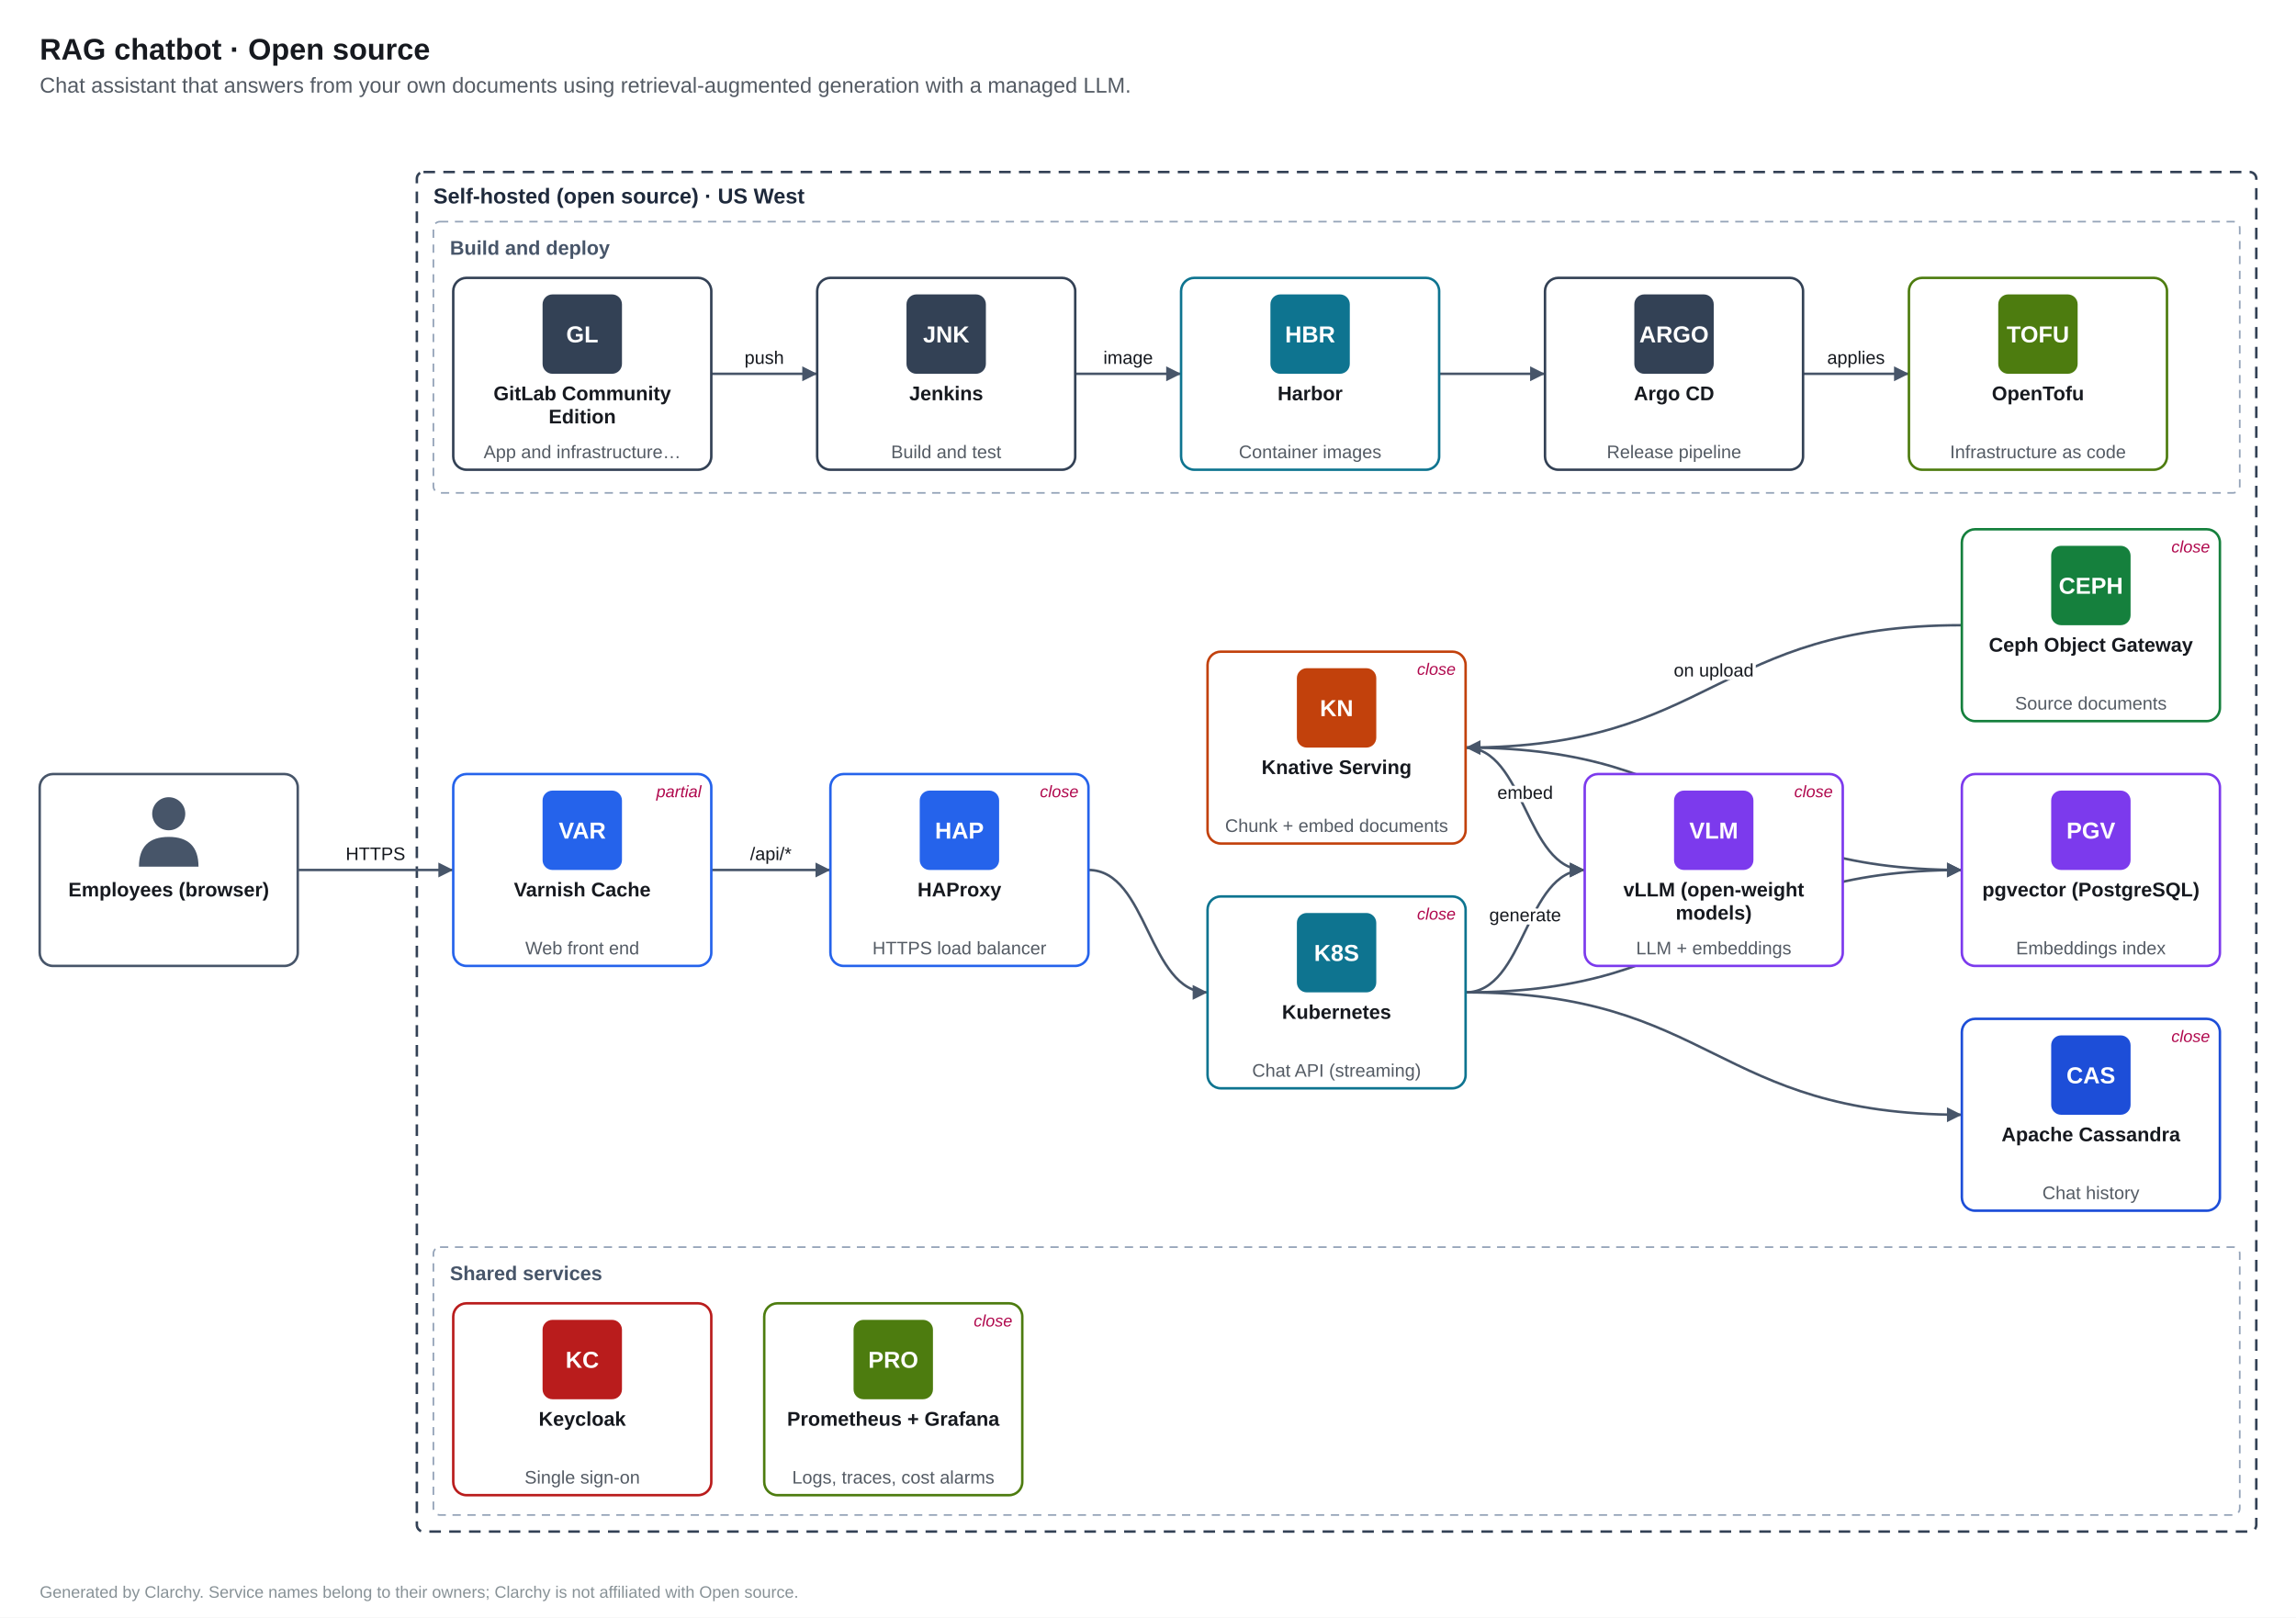
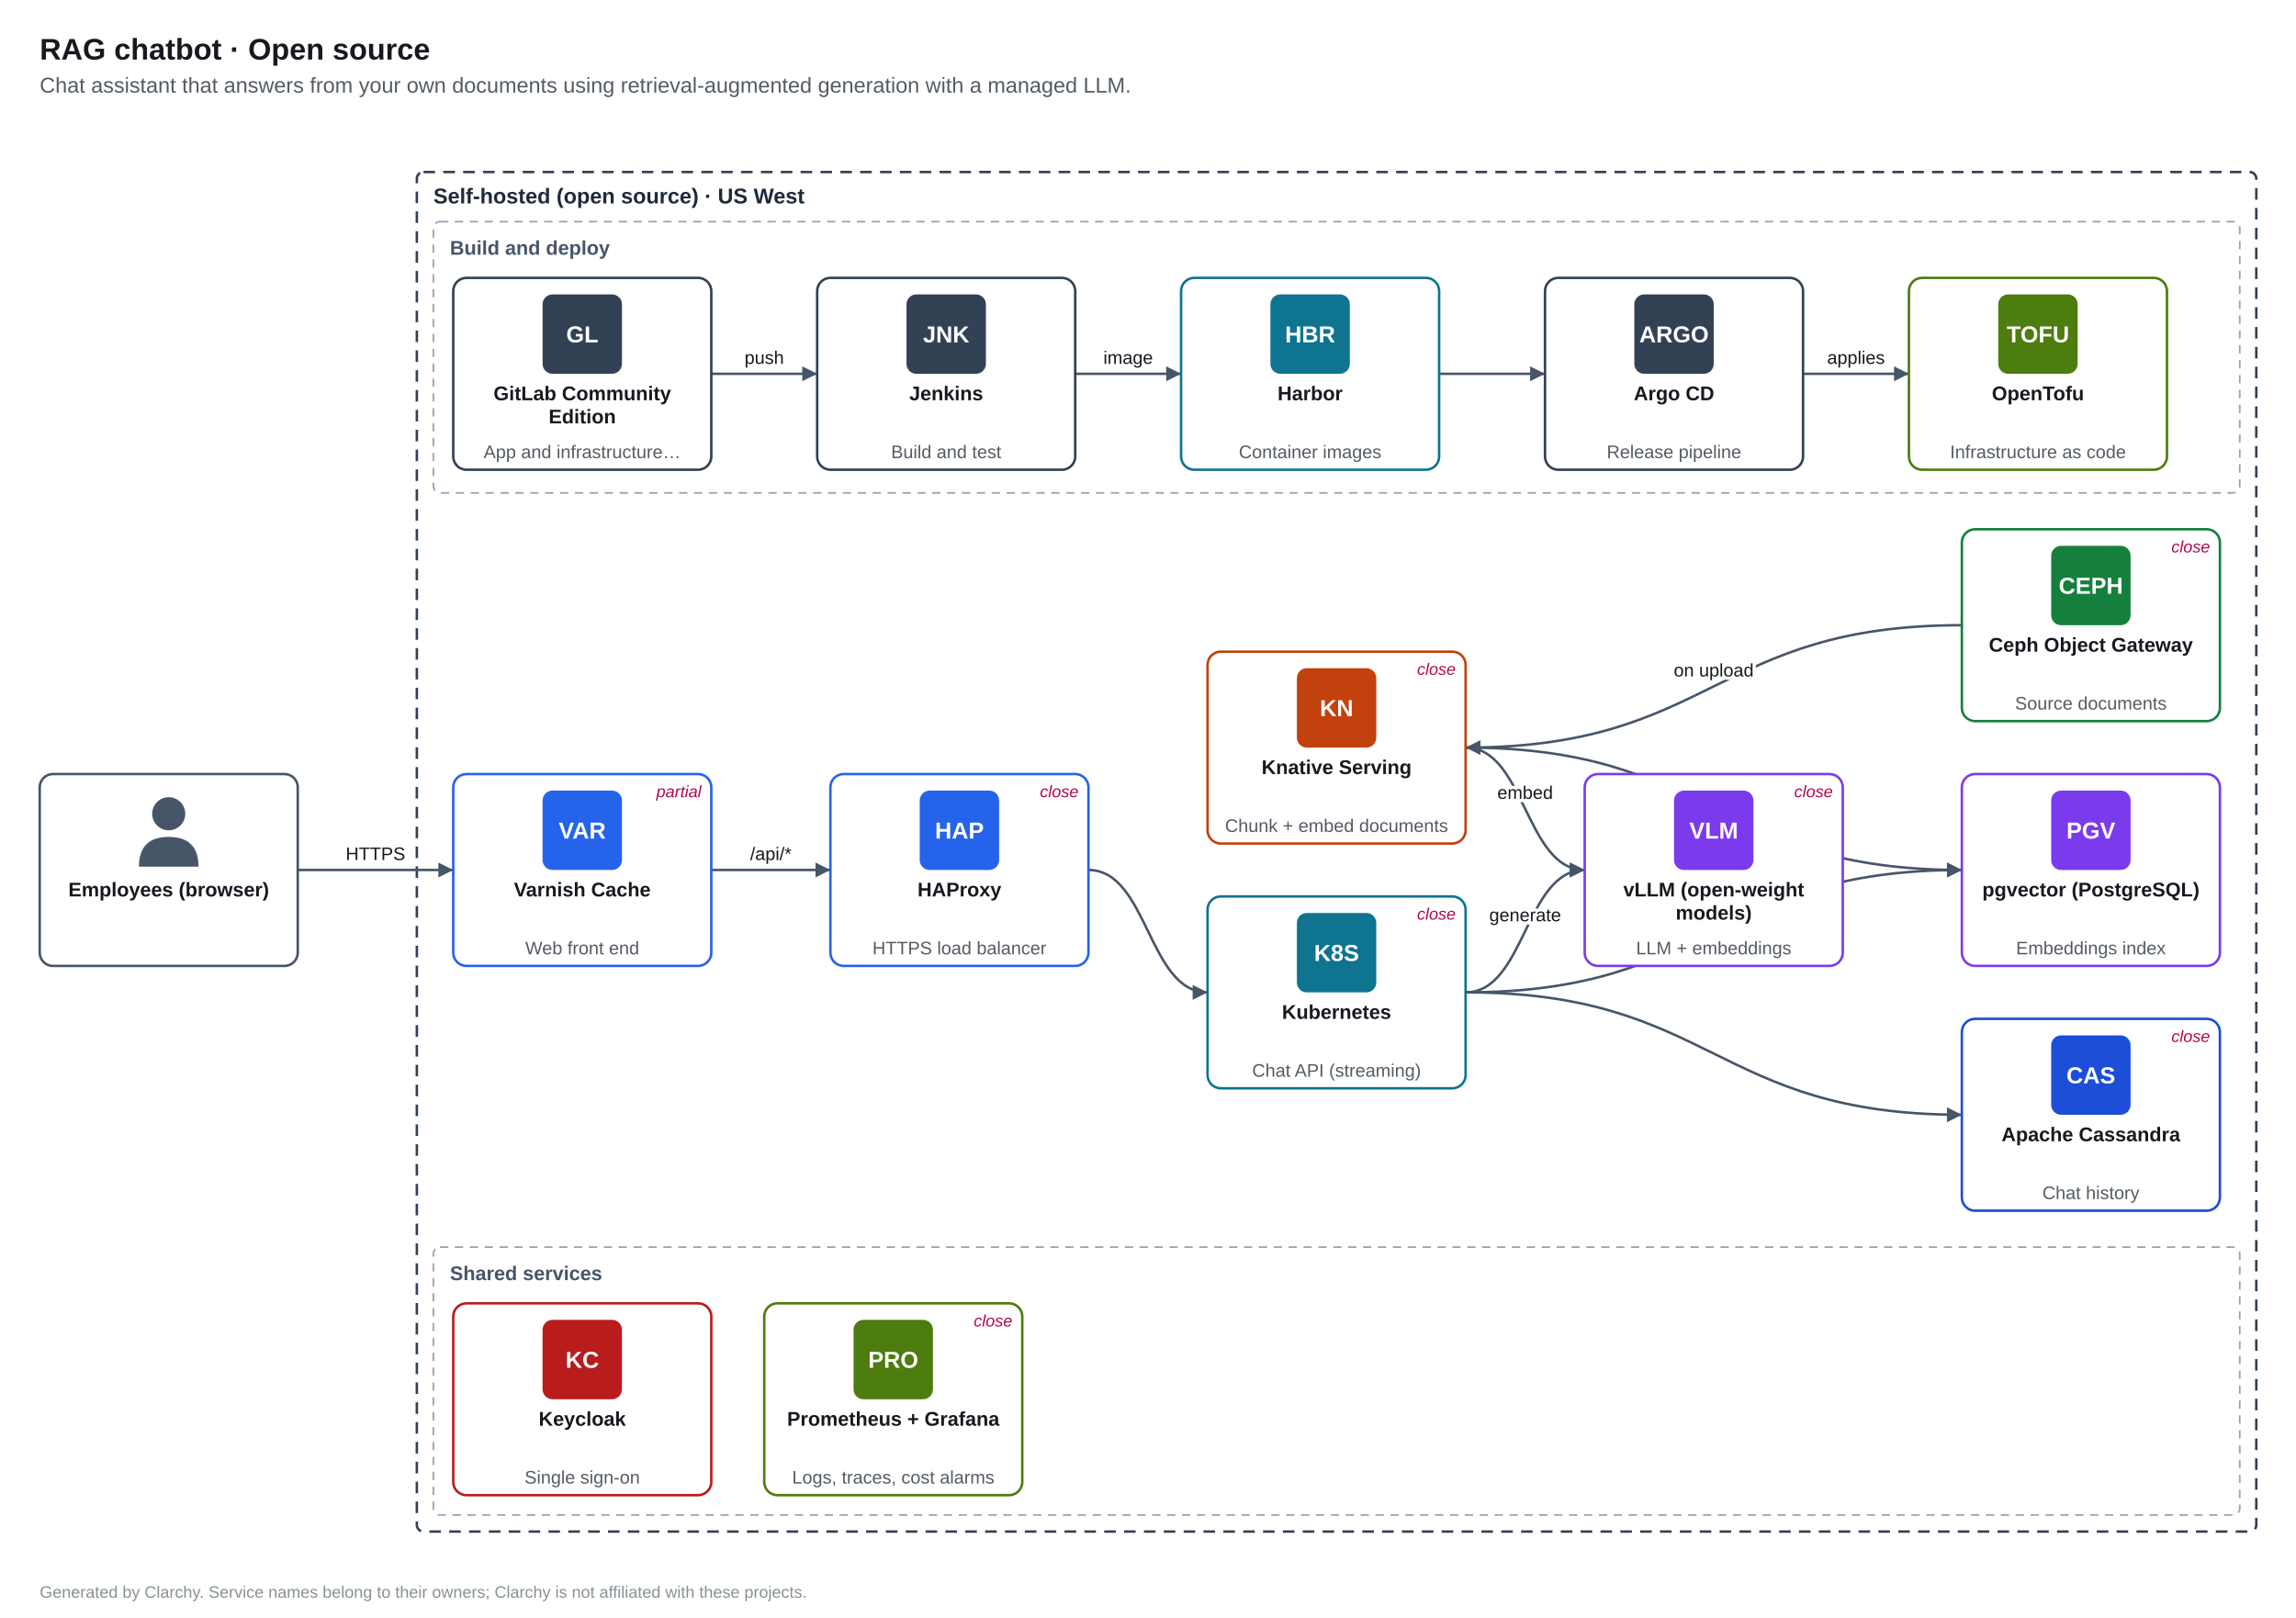
<svg xmlns="http://www.w3.org/2000/svg" class="ca-diagram ca-oss" width="1388" height="978" viewBox="0 0 1388 978" role="img" data-body-top="80" data-body-bottom="950" aria-label="RAG chatbot on Open source">
  <style>.ca-oss{font-family:'IBM Plex Sans', 'Helvetica Neue', Arial, sans-serif}
.ca-oss .ca-bg{fill:#ffffff}
.ca-oss .ca-title{font-size:18px;font-weight:600;fill:#16191f}
.ca-oss .ca-subtitle{font-size:13px;fill:#545b64}
.ca-oss .ca-cloud{fill:#FFFFFF;stroke:#334155;stroke-width:1.5;stroke-dasharray:7 5;}
.ca-oss .ca-cloud-label{font-size:13px;font-weight:600;fill:#1E293B}
.ca-oss .ca-band{fill:none;stroke:#94A3B8;stroke-dasharray:5 4}
.ca-oss .ca-band-label{font-size:12px;font-weight:600;fill:#475569}
.ca-oss .ca-node-box{fill:#ffffff;stroke-width:1.5}
.ca-oss .ca-badge{font-size:14px;font-weight:700;fill:#ffffff}
.ca-oss .ca-service{font-size:12px;font-weight:600;fill:#16191f}
.ca-oss .ca-label{font-size:11px;fill:#545b64}
.ca-oss .ca-fidelity{font-size:10px;font-style:italic;fill:#b0084d}
.ca-oss .ca-edge{fill:none;stroke:#475569;stroke-width:1.5}
.ca-oss .ca-arrow{fill:#475569}
.ca-oss .ca-edge-label{font-size:11px;fill:#16191f;paint-order:stroke;stroke:#ffffff;stroke-width:4}
.ca-oss .ca-footer{font-size:10px;fill:#879196}</style>
  <rect class="ca-bg" width="1388" height="978" />
  <text class="ca-title" x="24" y="36">RAG chatbot · Open source</text>
  <text class="ca-subtitle" x="24" y="56">Chat assistant that answers from your own documents using retrieval-augmented generation with a managed LLM.</text>
  <rect class="ca-cloud" x="252" y="104" width="1112" height="822" rx="4" />
  <text class="ca-cloud-label" x="262" y="123">Self-hosted (open source) · US West</text>
  <rect class="ca-band" x="262" y="134" width="1092" height="164" rx="4" />
  <text class="ca-band-label" x="272" y="154">Build and deploy</text>
  <rect class="ca-band" x="262" y="754" width="1092" height="162" rx="4" />
  <text class="ca-band-label" x="272" y="774">Shared services</text>
  <path class="ca-edge" data-from="users" data-to="cdn" d="M180,526 C227,526 227,526 274,526" />
  <polygon class="ca-arrow" data-from="users" data-to="cdn" points="274,526 265,521.5 265,530.5" />
  <text class="ca-edge-label" data-from="users" data-to="cdn" x="227" y="520" text-anchor="middle">HTTPS</text>
  <path class="ca-edge" data-from="cdn" data-to="lb" d="M430,526 C466,526 466,526 502,526" />
  <polygon class="ca-arrow" data-from="cdn" data-to="lb" points="502,526 493,521.5 493,530.5" />
  <text class="ca-edge-label" data-from="cdn" data-to="lb" x="466" y="520" text-anchor="middle">/api/*</text>
  <path class="ca-edge" data-from="lb" data-to="app" d="M658,526 C694,526 694,600 730,600" />
  <polygon class="ca-arrow" data-from="lb" data-to="app" points="730,600 721,595.5 721,604.5" />
  <path class="ca-edge" data-from="app" data-to="vectors" d="M886,600 C1036,600 1036,526 1186,526" />
  <polygon class="ca-arrow" data-from="app" data-to="vectors" points="1186,526 1177,521.5 1177,530.5" />
  <text class="ca-edge-label" data-from="app" data-to="vectors" x="1036" y="557" text-anchor="middle">retrieve</text>
  <path class="ca-edge" data-from="app" data-to="llm" d="M886,600 C922,600 922,526 958,526" />
  <polygon class="ca-arrow" data-from="app" data-to="llm" points="958,526 949,521.5 949,530.5" />
  <text class="ca-edge-label" data-from="app" data-to="llm" x="922" y="557" text-anchor="middle">generate</text>
  <path class="ca-edge" data-from="app" data-to="history" d="M886,600 C1036,600 1036,674 1186,674" />
  <polygon class="ca-arrow" data-from="app" data-to="history" points="1186,674 1177,669.5 1177,678.5" />
  <path class="ca-edge" data-from="docs" data-to="ingest" d="M1186,378 C1036,378 1036,452 886,452" />
  <polygon class="ca-arrow" data-from="docs" data-to="ingest" points="886,452 895,447.5 895,456.5" />
  <text class="ca-edge-label" data-from="docs" data-to="ingest" x="1036" y="409" text-anchor="middle">on upload</text>
  <path class="ca-edge" data-from="ingest" data-to="llm" d="M886,452 C922,452 922,526 958,526" />
  <polygon class="ca-arrow" data-from="ingest" data-to="llm" points="958,526 949,521.5 949,530.5" />
  <text class="ca-edge-label" data-from="ingest" data-to="llm" x="922" y="483" text-anchor="middle">embed</text>
  <path class="ca-edge" data-from="ingest" data-to="vectors" d="M886,452 C1036,452 1036,526 1186,526" />
  <polygon class="ca-arrow" data-from="ingest" data-to="vectors" points="1186,526 1177,521.5 1177,530.5" />
  <text class="ca-edge-label" data-from="ingest" data-to="vectors" x="1036" y="483" text-anchor="middle">index</text>
  <path class="ca-edge" data-from="repo" data-to="build" d="M430,226 C462,226 462,226 494,226" />
  <polygon class="ca-arrow" data-from="repo" data-to="build" points="494,226 485,221.5 485,230.5" />
  <text class="ca-edge-label" data-from="repo" data-to="build" x="462" y="220" text-anchor="middle">push</text>
  <path class="ca-edge" data-from="build" data-to="registry" d="M650,226 C682,226 682,226 714,226" />
  <polygon class="ca-arrow" data-from="build" data-to="registry" points="714,226 705,221.5 705,230.5" />
  <text class="ca-edge-label" data-from="build" data-to="registry" x="682" y="220" text-anchor="middle">image</text>
  <path class="ca-edge" data-from="registry" data-to="deploy" d="M870,226 C902,226 902,226 934,226" />
  <polygon class="ca-arrow" data-from="registry" data-to="deploy" points="934,226 925,221.5 925,230.5" />
  <path class="ca-edge" data-from="deploy" data-to="infra-code" d="M1090,226 C1122,226 1122,226 1154,226" />
  <polygon class="ca-arrow" data-from="deploy" data-to="infra-code" points="1154,226 1145,221.5 1145,230.5" />
  <text class="ca-edge-label" data-from="deploy" data-to="infra-code" x="1122" y="220" text-anchor="middle">applies</text>
  <g class="node" data-id="users" data-capability="client" data-stage="users">
    <rect class="ca-node-box" x="24" y="468" width="156" height="116" rx="8" style="stroke:#475569" />
    <g fill="#475569">
      <circle cx="102" cy="492" r="10" />
      <path d="M84,524 Q84,506 102,506 Q120,506 120,524 Z" />
    </g>
    <text class="ca-service" x="102" y="542" text-anchor="middle">Employees (browser)</text>
  </g>
  <g class="node" data-id="cdn" data-capability="cdn" data-stage="serve">
    <rect class="ca-node-box" x="274" y="468" width="156" height="116" rx="8" style="stroke:#2563EB" />
    <rect x="328" y="478" width="48" height="48" rx="6" fill="#2563EB" />
    <text class="ca-badge" x="352" y="507" text-anchor="middle">VAR</text>
    <text class="ca-service" x="352" y="542" text-anchor="middle">Varnish Cache</text>
    <text class="ca-label" x="352" y="577" text-anchor="middle">Web front end</text>
    <text class="ca-fidelity" x="424" y="482" text-anchor="end">partial</text>
  </g>
  <g class="node" data-id="lb" data-capability="load-balancer" data-stage="serve">
    <rect class="ca-node-box" x="502" y="468" width="156" height="116" rx="8" style="stroke:#2563EB" />
    <rect x="556" y="478" width="48" height="48" rx="6" fill="#2563EB" />
    <text class="ca-badge" x="580" y="507" text-anchor="middle">HAP</text>
    <text class="ca-service" x="580" y="542" text-anchor="middle">HAProxy</text>
    <text class="ca-label" x="580" y="577" text-anchor="middle">HTTPS load balancer</text>
    <text class="ca-fidelity" x="652" y="482" text-anchor="end">close</text>
  </g>
  <g class="node" data-id="app" data-capability="container-service" data-stage="run">
    <rect class="ca-node-box" x="730" y="542" width="156" height="116" rx="8" style="stroke:#0E7490" />
    <rect x="784" y="552" width="48" height="48" rx="6" fill="#0E7490" />
    <text class="ca-badge" x="808" y="581" text-anchor="middle">K8S</text>
    <text class="ca-service" x="808" y="616" text-anchor="middle">Kubernetes</text>
    <text class="ca-label" x="808" y="651" text-anchor="middle">Chat API (streaming)</text>
    <text class="ca-fidelity" x="880" y="556" text-anchor="end">close</text>
  </g>
  <g class="node" data-id="llm" data-capability="llm-inference" data-stage="run">
    <rect class="ca-node-box" x="958" y="468" width="156" height="116" rx="8" style="stroke:#7C3AED" />
    <rect x="1012" y="478" width="48" height="48" rx="6" fill="#7C3AED" />
    <text class="ca-badge" x="1036" y="507" text-anchor="middle">VLM</text>
    <text class="ca-service" x="1036" y="542" text-anchor="middle">vLLM (open-weight</text>
    <text class="ca-service" x="1036" y="556" text-anchor="middle">models)</text>
    <text class="ca-label" x="1036" y="577" text-anchor="middle">LLM + embeddings</text>
    <text class="ca-fidelity" x="1108" y="482" text-anchor="end">close</text>
  </g>
  <g class="node" data-id="ingest" data-capability="serverless-function" data-stage="run">
    <rect class="ca-node-box" x="730" y="394" width="156" height="116" rx="8" style="stroke:#C2410C" />
    <rect x="784" y="404" width="48" height="48" rx="6" fill="#C2410C" />
    <text class="ca-badge" x="808" y="433" text-anchor="middle">KN</text>
    <text class="ca-service" x="808" y="468" text-anchor="middle">Knative Serving</text>
    <text class="ca-label" x="808" y="503" text-anchor="middle">Chunk + embed documents</text>
    <text class="ca-fidelity" x="880" y="408" text-anchor="end">close</text>
  </g>
  <g class="node" data-id="docs" data-capability="object-storage" data-stage="store">
    <rect class="ca-node-box" x="1186" y="320" width="156" height="116" rx="8" style="stroke:#15803D" />
    <rect x="1240" y="330" width="48" height="48" rx="6" fill="#15803D" />
    <text class="ca-badge" x="1264" y="359" text-anchor="middle">CEPH</text>
    <text class="ca-service" x="1264" y="394" text-anchor="middle">Ceph Object Gateway</text>
    <text class="ca-label" x="1264" y="429" text-anchor="middle">Source documents</text>
    <text class="ca-fidelity" x="1336" y="334" text-anchor="end">close</text>
  </g>
  <g class="node" data-id="vectors" data-capability="vector-search" data-stage="store">
    <rect class="ca-node-box" x="1186" y="468" width="156" height="116" rx="8" style="stroke:#7C3AED" />
    <rect x="1240" y="478" width="48" height="48" rx="6" fill="#7C3AED" />
    <text class="ca-badge" x="1264" y="507" text-anchor="middle">PGV</text>
    <text class="ca-service" x="1264" y="542" text-anchor="middle">pgvector (PostgreSQL)</text>
    <text class="ca-label" x="1264" y="577" text-anchor="middle">Embeddings index</text>
  </g>
  <g class="node" data-id="history" data-capability="key-value-db" data-stage="store">
    <rect class="ca-node-box" x="1186" y="616" width="156" height="116" rx="8" style="stroke:#1D4ED8" />
    <rect x="1240" y="626" width="48" height="48" rx="6" fill="#1D4ED8" />
    <text class="ca-badge" x="1264" y="655" text-anchor="middle">CAS</text>
    <text class="ca-service" x="1264" y="690" text-anchor="middle">Apache Cassandra</text>
    <text class="ca-label" x="1264" y="725" text-anchor="middle">Chat history</text>
    <text class="ca-fidelity" x="1336" y="630" text-anchor="end">close</text>
  </g>
  <g class="node" data-id="auth" data-capability="identity" data-stage="operate">
    <rect class="ca-node-box" x="274" y="788" width="156" height="116" rx="8" style="stroke:#B91C1C" />
    <rect x="328" y="798" width="48" height="48" rx="6" fill="#B91C1C" />
    <text class="ca-badge" x="352" y="827" text-anchor="middle">KC</text>
    <text class="ca-service" x="352" y="862" text-anchor="middle">Keycloak</text>
    <text class="ca-label" x="352" y="897" text-anchor="middle">Single sign-on</text>
  </g>
  <g class="node" data-id="logs" data-capability="monitoring" data-stage="operate">
    <rect class="ca-node-box" x="462" y="788" width="156" height="116" rx="8" style="stroke:#4D7C0F" />
    <rect x="516" y="798" width="48" height="48" rx="6" fill="#4D7C0F" />
    <text class="ca-badge" x="540" y="827" text-anchor="middle">PRO</text>
    <text class="ca-service" x="540" y="862" text-anchor="middle">Prometheus + Grafana</text>
    <text class="ca-label" x="540" y="897" text-anchor="middle">Logs, traces, cost alarms</text>
    <text class="ca-fidelity" x="612" y="802" text-anchor="end">close</text>
  </g>
  <g class="node" data-id="repo" data-capability="source-control" data-stage="code">
    <rect class="ca-node-box" x="274" y="168" width="156" height="116" rx="8" style="stroke:#334155" />
    <rect x="328" y="178" width="48" height="48" rx="6" fill="#334155" />
    <text class="ca-badge" x="352" y="207" text-anchor="middle">GL</text>
    <text class="ca-service" x="352" y="242" text-anchor="middle">GitLab Community</text>
    <text class="ca-service" x="352" y="256" text-anchor="middle">Edition</text>
    <text class="ca-label" x="352" y="277" text-anchor="middle">App and infrastructure…</text>
  </g>
  <g class="node" data-id="build" data-capability="ci-build" data-stage="build">
    <rect class="ca-node-box" x="494" y="168" width="156" height="116" rx="8" style="stroke:#334155" />
    <rect x="548" y="178" width="48" height="48" rx="6" fill="#334155" />
    <text class="ca-badge" x="572" y="207" text-anchor="middle">JNK</text>
    <text class="ca-service" x="572" y="242" text-anchor="middle">Jenkins</text>
    <text class="ca-label" x="572" y="277" text-anchor="middle">Build and test</text>
  </g>
  <g class="node" data-id="registry" data-capability="container-registry" data-stage="ship">
    <rect class="ca-node-box" x="714" y="168" width="156" height="116" rx="8" style="stroke:#0E7490" />
    <rect x="768" y="178" width="48" height="48" rx="6" fill="#0E7490" />
    <text class="ca-badge" x="792" y="207" text-anchor="middle">HBR</text>
    <text class="ca-service" x="792" y="242" text-anchor="middle">Harbor</text>
    <text class="ca-label" x="792" y="277" text-anchor="middle">Container images</text>
  </g>
  <g class="node" data-id="deploy" data-capability="cd-deploy" data-stage="ship">
    <rect class="ca-node-box" x="934" y="168" width="156" height="116" rx="8" style="stroke:#334155" />
    <rect x="988" y="178" width="48" height="48" rx="6" fill="#334155" />
    <text class="ca-badge" x="1012" y="207" text-anchor="middle">ARGO</text>
    <text class="ca-service" x="1012" y="242" text-anchor="middle">Argo CD</text>
    <text class="ca-label" x="1012" y="277" text-anchor="middle">Release pipeline</text>
  </g>
  <g class="node" data-id="infra-code" data-capability="iac" data-stage="code">
    <rect class="ca-node-box" x="1154" y="168" width="156" height="116" rx="8" style="stroke:#4D7C0F" />
    <rect x="1208" y="178" width="48" height="48" rx="6" fill="#4D7C0F" />
    <text class="ca-badge" x="1232" y="207" text-anchor="middle">TOFU</text>
    <text class="ca-service" x="1232" y="242" text-anchor="middle">OpenTofu</text>
    <text class="ca-label" x="1232" y="277" text-anchor="middle">Infrastructure as code</text>
  </g>
-   <text class="ca-footer" x="24" y="966">Generated by Clarchy. Service names belong to their owners; Clarchy is not affiliated with Open source.</text>
+   <text class="ca-footer" x="24" y="966">Generated by Clarchy. Service names belong to their owners; Clarchy is not affiliated with these projects.</text>
</svg>
